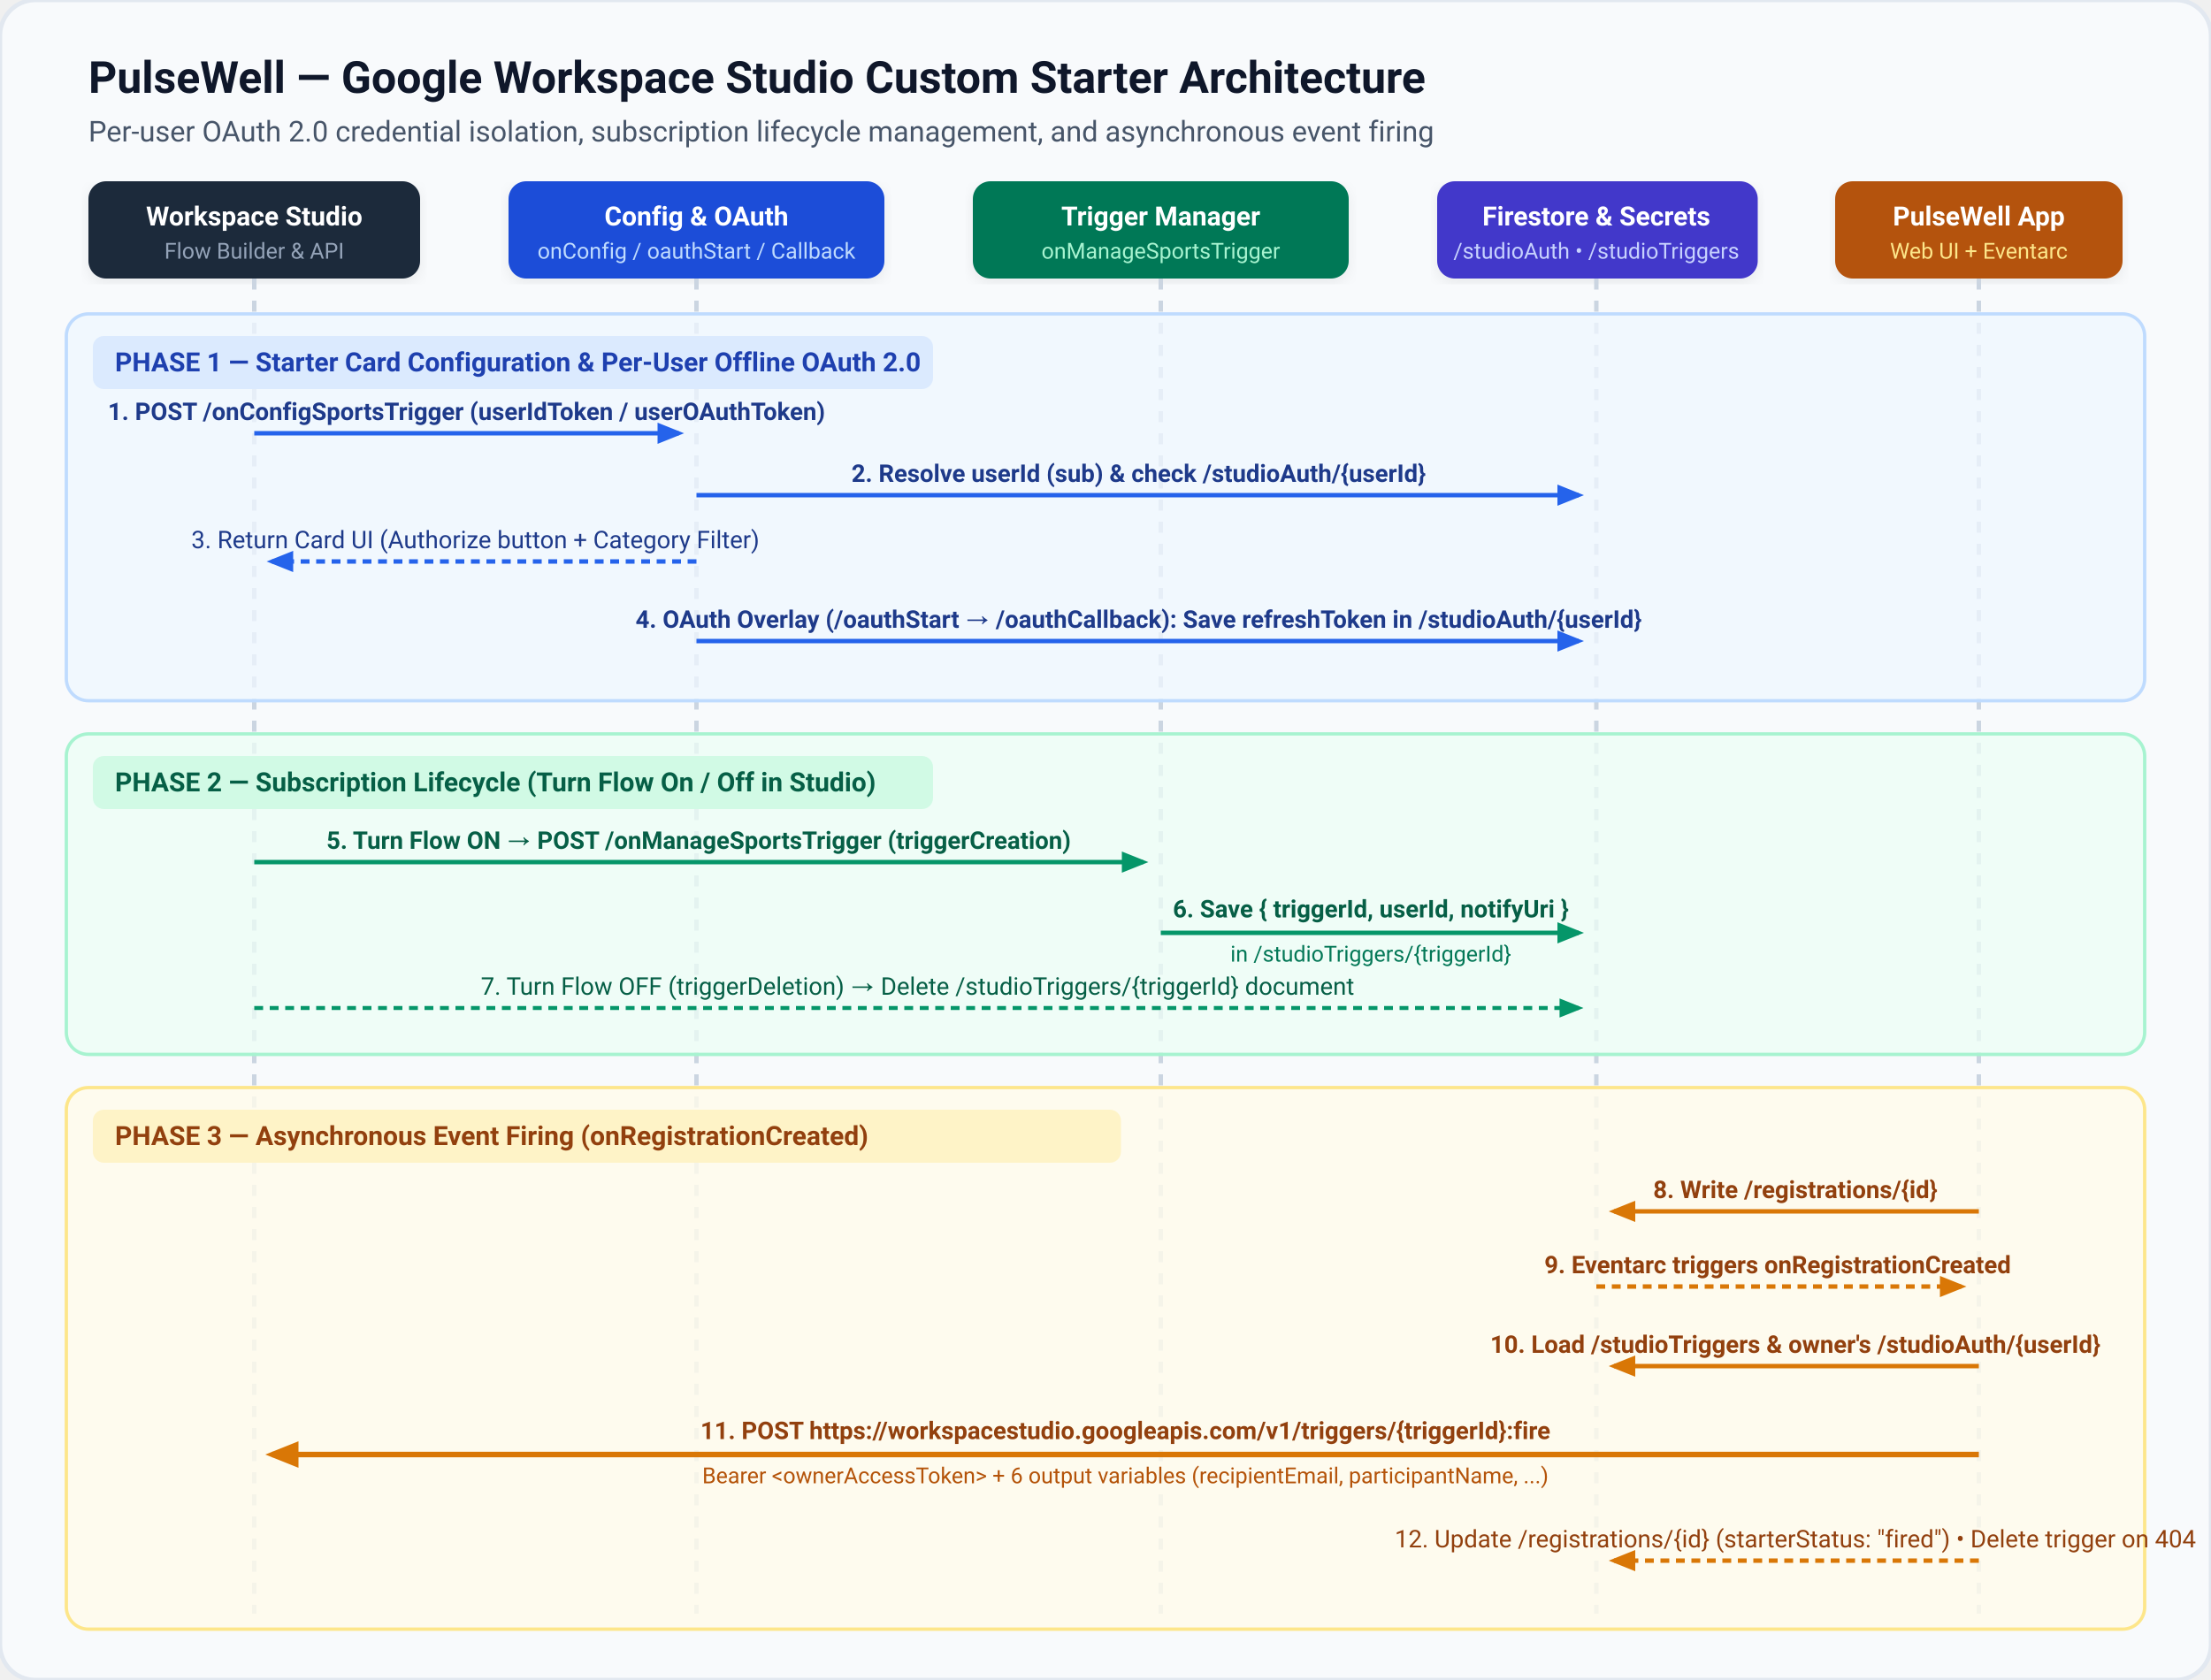
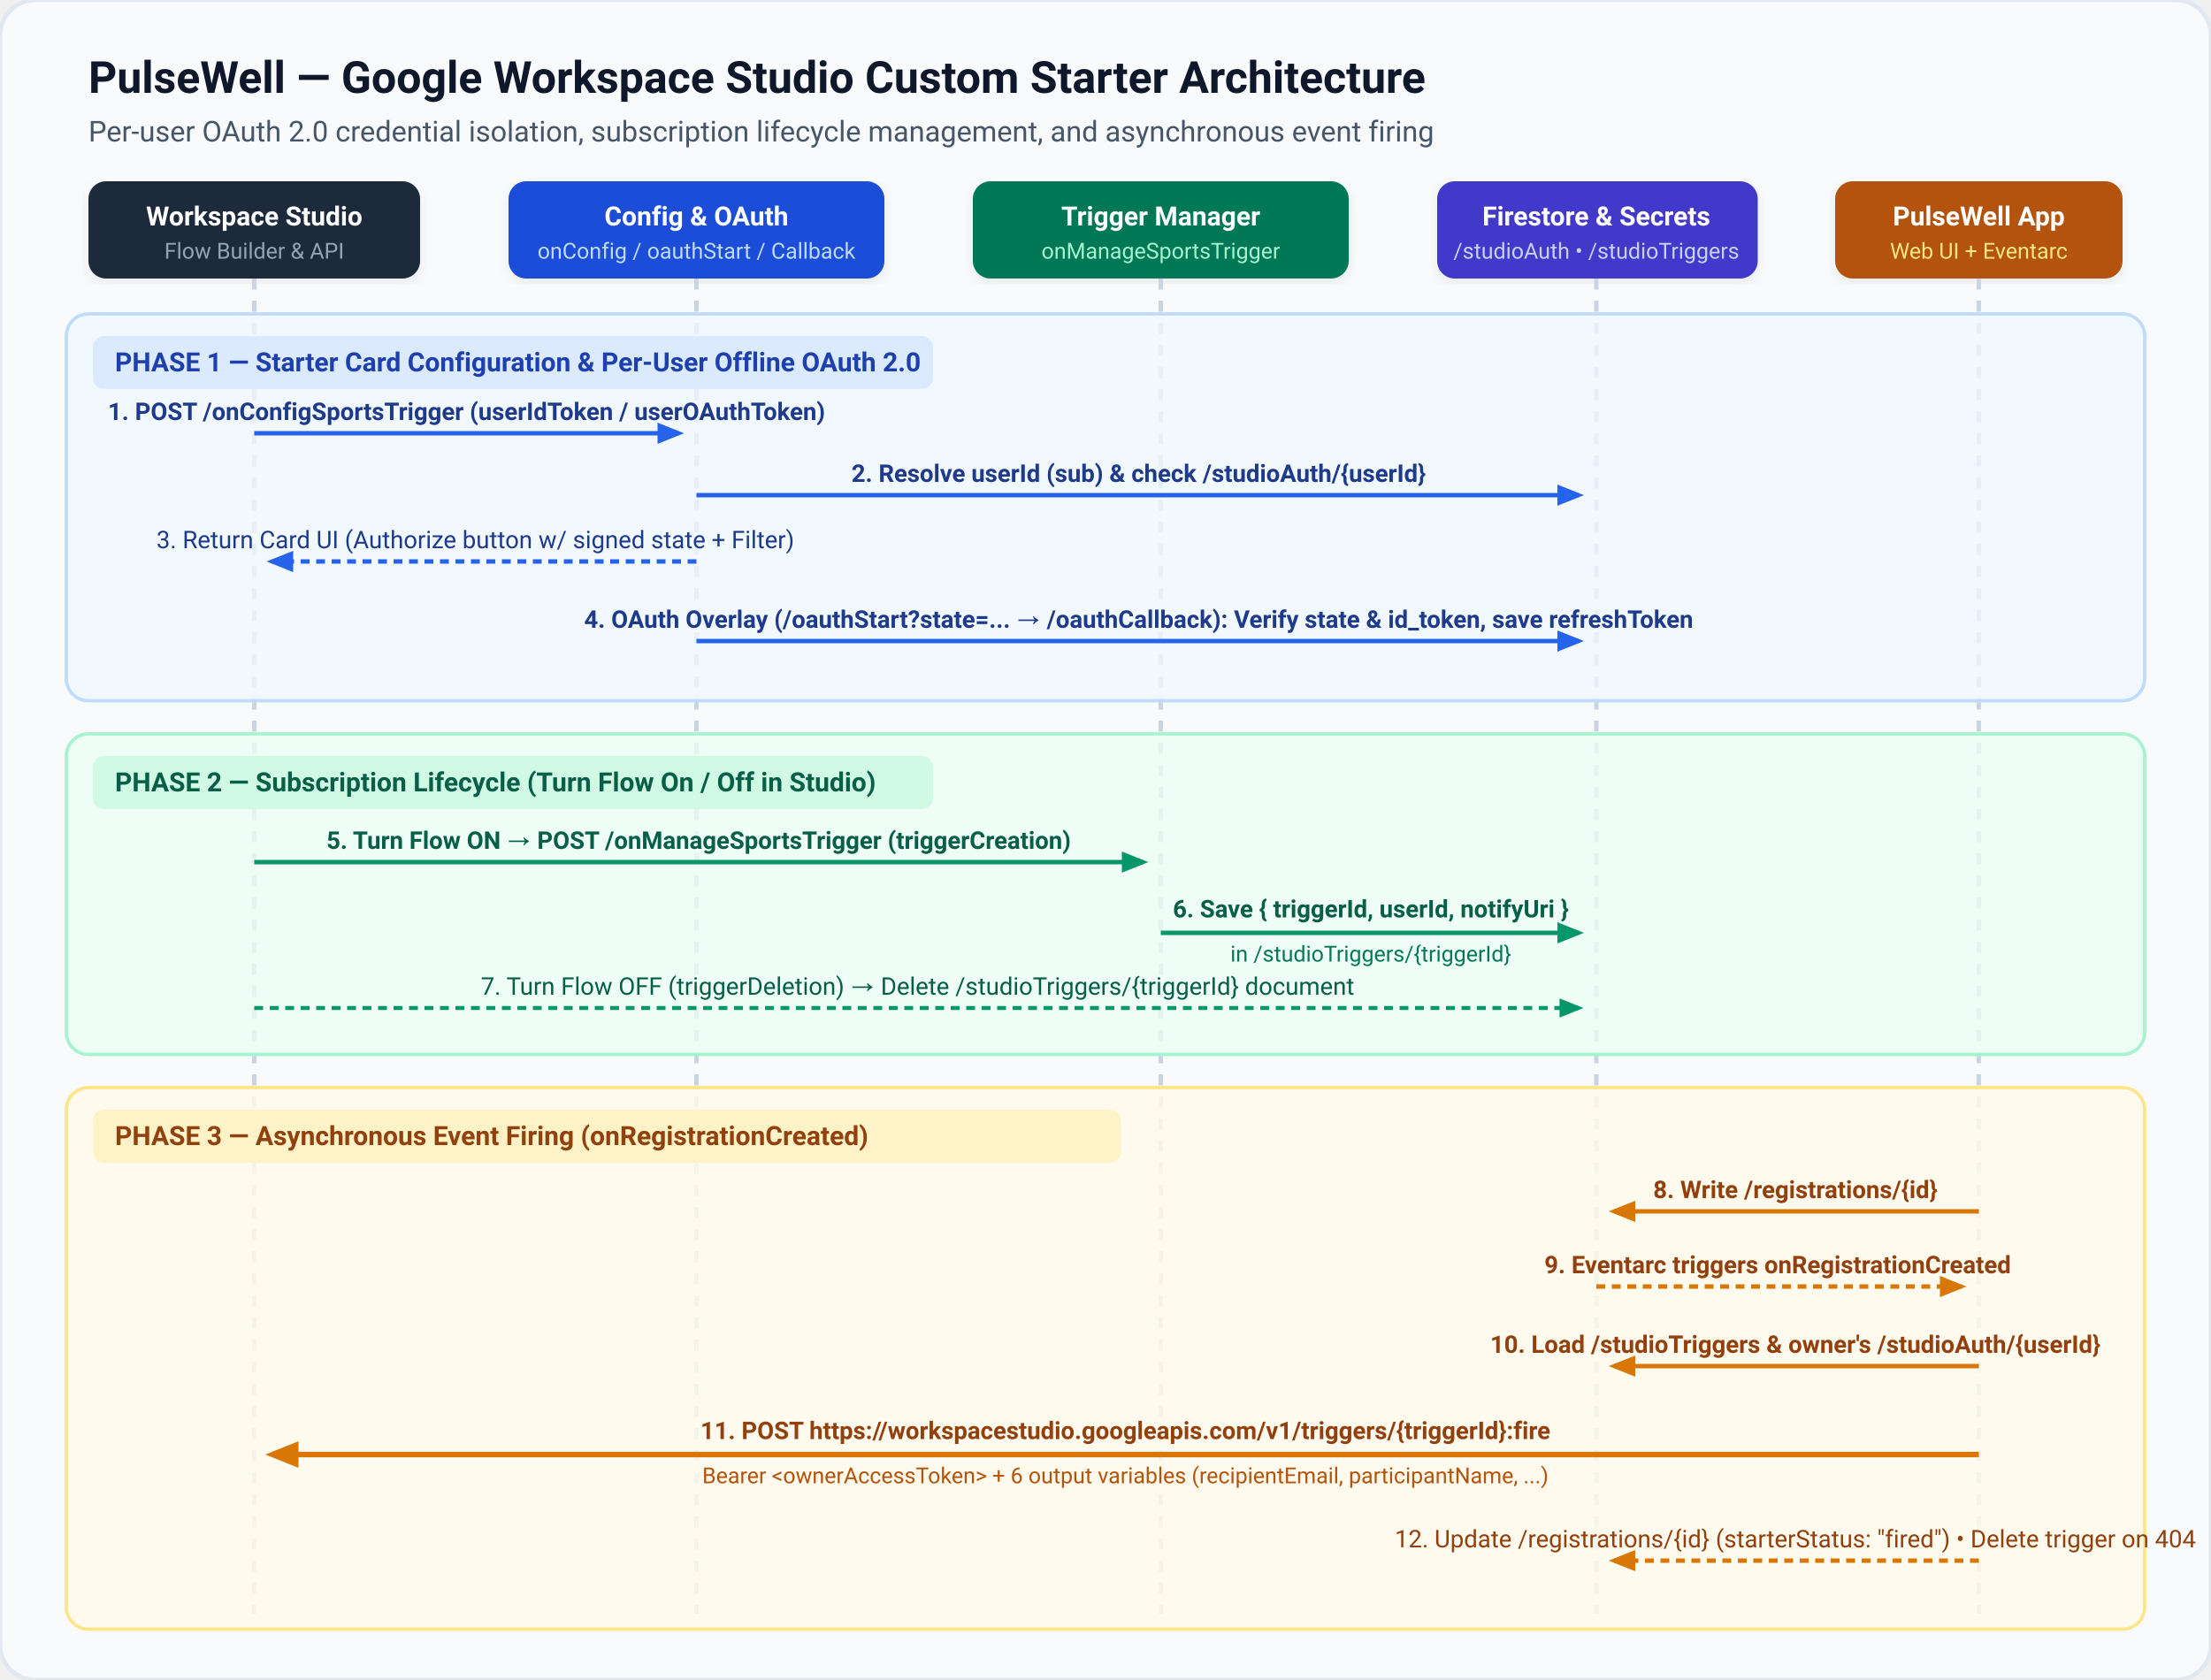
<svg xmlns="http://www.w3.org/2000/svg" viewBox="0 0 1000 760" width="100%" height="auto" font-family="system-ui, -apple-system, 'Segoe UI', Roboto, Helvetica, Arial, sans-serif">
  <defs>
    <marker id="arrow-blue" viewBox="0 0 10 10" refX="8" refY="5" markerWidth="6" markerHeight="6" orient="auto-start-reverse">
      <path d="M 0 1 L 10 5 L 0 9 z" fill="#2563eb" />
    </marker>
    <marker id="arrow-green" viewBox="0 0 10 10" refX="8" refY="5" markerWidth="6" markerHeight="6" orient="auto-start-reverse">
      <path d="M 0 1 L 10 5 L 0 9 z" fill="#059669" />
    </marker>
    <marker id="arrow-amber" viewBox="0 0 10 10" refX="8" refY="5" markerWidth="6" markerHeight="6" orient="auto-start-reverse">
      <path d="M 0 1 L 10 5 L 0 9 z" fill="#d97706" />
    </marker>
    <filter id="shadow" x="-2%" y="-4%" width="104%" height="110%">
      <feDropShadow dx="0" dy="2" stdDeviation="3" flood-color="#0f172a" flood-opacity="0.07" />
    </filter>
  </defs>
  <rect width="1000" height="760" rx="16" fill="#f8fafc" stroke="#e2e8f0" stroke-width="2" />
  <text x="40" y="42" font-size="20" font-weight="700" fill="#0f172a">PulseWell — Google Workspace Studio Custom Starter Architecture</text>
  <text x="40" y="64" font-size="13" fill="#475569">Per-user OAuth 2.0 credential isolation, subscription lifecycle management, and asynchronous event firing</text>
  <g transform="translate(0, 82)">
    <rect x="40" y="0" width="150" height="44" rx="8" fill="#1e293b" filter="url(#shadow)" />
    <text x="115" y="20" text-anchor="middle" font-size="12" font-weight="700" fill="#ffffff">Workspace Studio</text>
    <text x="115" y="35" text-anchor="middle" font-size="10" fill="#94a3b8">Flow Builder &amp; API</text>
    <rect x="230" y="0" width="170" height="44" rx="8" fill="#1d4ed8" filter="url(#shadow)" />
    <text x="315" y="20" text-anchor="middle" font-size="12" font-weight="700" fill="#ffffff">Config &amp; OAuth</text>
    <text x="315" y="35" text-anchor="middle" font-size="10" fill="#bfdbfe">onConfig / oauthStart / Callback</text>
    <rect x="440" y="0" width="170" height="44" rx="8" fill="#047857" filter="url(#shadow)" />
    <text x="525" y="20" text-anchor="middle" font-size="12" font-weight="700" fill="#ffffff">Trigger Manager</text>
    <text x="525" y="35" text-anchor="middle" font-size="10" fill="#a7f3d0">onManageSportsTrigger</text>
    <rect x="650" y="0" width="145" height="44" rx="8" fill="#4338ca" filter="url(#shadow)" />
    <text x="722" y="20" text-anchor="middle" font-size="12" font-weight="700" fill="#ffffff">Firestore &amp; Secrets</text>
    <text x="722" y="35" text-anchor="middle" font-size="10" fill="#c7d2fe">/studioAuth • /studioTriggers</text>
    <rect x="830" y="0" width="130" height="44" rx="8" fill="#b45309" filter="url(#shadow)" />
    <text x="895" y="20" text-anchor="middle" font-size="12" font-weight="700" fill="#ffffff">PulseWell App</text>
    <text x="895" y="35" text-anchor="middle" font-size="10" fill="#fde68a">Web UI + Eventarc</text>
  </g>
  <line x1="115" y1="126" x2="115" y2="730" stroke="#cbd5e1" stroke-width="2" stroke-dasharray="5,5" />
  <line x1="315" y1="126" x2="315" y2="730" stroke="#cbd5e1" stroke-width="2" stroke-dasharray="5,5" />
  <line x1="525" y1="126" x2="525" y2="730" stroke="#cbd5e1" stroke-width="2" stroke-dasharray="5,5" />
  <line x1="722" y1="126" x2="722" y2="730" stroke="#cbd5e1" stroke-width="2" stroke-dasharray="5,5" />
  <line x1="895" y1="126" x2="895" y2="730" stroke="#cbd5e1" stroke-width="2" stroke-dasharray="5,5" />
  <rect x="30" y="142" width="940" height="175" rx="10" fill="#eff6ff" fill-opacity="0.75" stroke="#bfdbfe" stroke-width="1.5" />
  <rect x="42" y="152" width="380" height="24" rx="5" fill="#dbeafe" />
  <text x="52" y="168" font-size="12" font-weight="700" fill="#1e40af">PHASE 1 — Starter Card Configuration &amp; Per-User Offline OAuth 2.0</text>
  <line x1="115" y1="196" x2="307" y2="196" stroke="#2563eb" stroke-width="2" marker-end="url(#arrow-blue)" />
  <text x="211" y="190" text-anchor="middle" font-size="11" font-weight="600" fill="#1e3a8a">1. POST /onConfigSportsTrigger (userIdToken / userOAuthToken)</text>
  <line x1="315" y1="224" x2="714" y2="224" stroke="#2563eb" stroke-width="2" marker-end="url(#arrow-blue)" />
  <text x="515" y="218" text-anchor="middle" font-size="11" font-weight="600" fill="#1e3a8a">2. Resolve userId (sub) &amp; check /studioAuth/{userId}</text>
  <line x1="315" y1="254" x2="123" y2="254" stroke="#2563eb" stroke-width="2" stroke-dasharray="4,3" marker-end="url(#arrow-blue)" />
-   <text x="215" y="248" text-anchor="middle" font-size="11" fill="#1e3a8a">3. Return Card UI (Authorize button + Category Filter)</text>
+   <text x="215" y="248" text-anchor="middle" font-size="11" fill="#1e3a8a">3. Return Card UI (Authorize button w/ signed state + Filter)</text>
  <line x1="315" y1="290" x2="714" y2="290" stroke="#2563eb" stroke-width="2" marker-end="url(#arrow-blue)" />
-   <text x="515" y="284" text-anchor="middle" font-size="11" font-weight="600" fill="#1e3a8a">4. OAuth Overlay (/oauthStart → /oauthCallback): Save refreshToken in /studioAuth/{userId}</text>
+   <text x="515" y="284" text-anchor="middle" font-size="11" font-weight="600" fill="#1e3a8a">4. OAuth Overlay (/oauthStart?state=... → /oauthCallback): Verify state &amp; id_token, save refreshToken</text>
  <rect x="30" y="332" width="940" height="145" rx="10" fill="#ecfdf5" fill-opacity="0.75" stroke="#a7f3d0" stroke-width="1.5" />
  <rect x="42" y="342" width="380" height="24" rx="5" fill="#d1fae5" />
  <text x="52" y="358" font-size="12" font-weight="700" fill="#065f46">PHASE 2 — Subscription Lifecycle (Turn Flow On / Off in Studio)</text>
  <line x1="115" y1="390" x2="517" y2="390" stroke="#059669" stroke-width="2" marker-end="url(#arrow-green)" />
  <text x="316" y="384" text-anchor="middle" font-size="11" font-weight="600" fill="#065f46">5. Turn Flow ON → POST /onManageSportsTrigger (triggerCreation)</text>
  <line x1="525" y1="422" x2="714" y2="422" stroke="#059669" stroke-width="2" marker-end="url(#arrow-green)" />
  <text x="620" y="415" text-anchor="middle" font-size="11" font-weight="600" fill="#065f46">6. Save { triggerId, userId, notifyUri }</text>
  <text x="620" y="435" text-anchor="middle" font-size="10" fill="#047857">in /studioTriggers/{triggerId}</text>
  <line x1="115" y1="456" x2="714" y2="456" stroke="#059669" stroke-width="1.8" stroke-dasharray="4,3" marker-end="url(#arrow-green)" />
  <text x="415" y="450" text-anchor="middle" font-size="11" fill="#065f46">7. Turn Flow OFF (triggerDeletion) → Delete /studioTriggers/{triggerId} document</text>
  <rect x="30" y="492" width="940" height="245" rx="10" fill="#fffbeb" fill-opacity="0.8" stroke="#fde68a" stroke-width="1.5" />
  <rect x="42" y="502" width="465" height="24" rx="5" fill="#fef3c7" />
  <text x="52" y="518" font-size="12" font-weight="700" fill="#92400e">PHASE 3 — Asynchronous Event Firing (onRegistrationCreated)</text>
  <line x1="895" y1="548" x2="730" y2="548" stroke="#d97706" stroke-width="2" marker-end="url(#arrow-amber)" />
  <text x="812" y="542" text-anchor="middle" font-size="11" font-weight="600" fill="#92400e">8. Write /registrations/{id}</text>
  <line x1="722" y1="582" x2="887" y2="582" stroke="#d97706" stroke-width="2" stroke-dasharray="4,3" marker-end="url(#arrow-amber)" />
  <text x="804" y="576" text-anchor="middle" font-size="11" font-weight="600" fill="#92400e">9. Eventarc triggers onRegistrationCreated</text>
  <line x1="895" y1="618" x2="730" y2="618" stroke="#d97706" stroke-width="2" marker-end="url(#arrow-amber)" />
  <text x="812" y="612" text-anchor="middle" font-size="11" font-weight="600" fill="#92400e">10. Load /studioTriggers &amp; owner's /studioAuth/{userId}</text>
  <line x1="895" y1="658" x2="123" y2="658" stroke="#d97706" stroke-width="2.5" marker-end="url(#arrow-amber)" />
  <text x="509" y="651" text-anchor="middle" font-size="11" font-weight="700" fill="#92400e">11. POST https://workspacestudio.googleapis.com/v1/triggers/{triggerId}:fire</text>
  <text x="509" y="671" text-anchor="middle" font-size="10" fill="#b45309">Bearer &lt;ownerAccessToken&gt; + 6 output variables (recipientEmail, participantName, ...)</text>
  <line x1="895" y1="706" x2="730" y2="706" stroke="#d97706" stroke-width="2" stroke-dasharray="4,3" marker-end="url(#arrow-amber)" />
  <text x="812" y="700" text-anchor="middle" font-size="11" fill="#92400e">12. Update /registrations/{id} (starterStatus: "fired") • Delete trigger on 404</text>
</svg>
